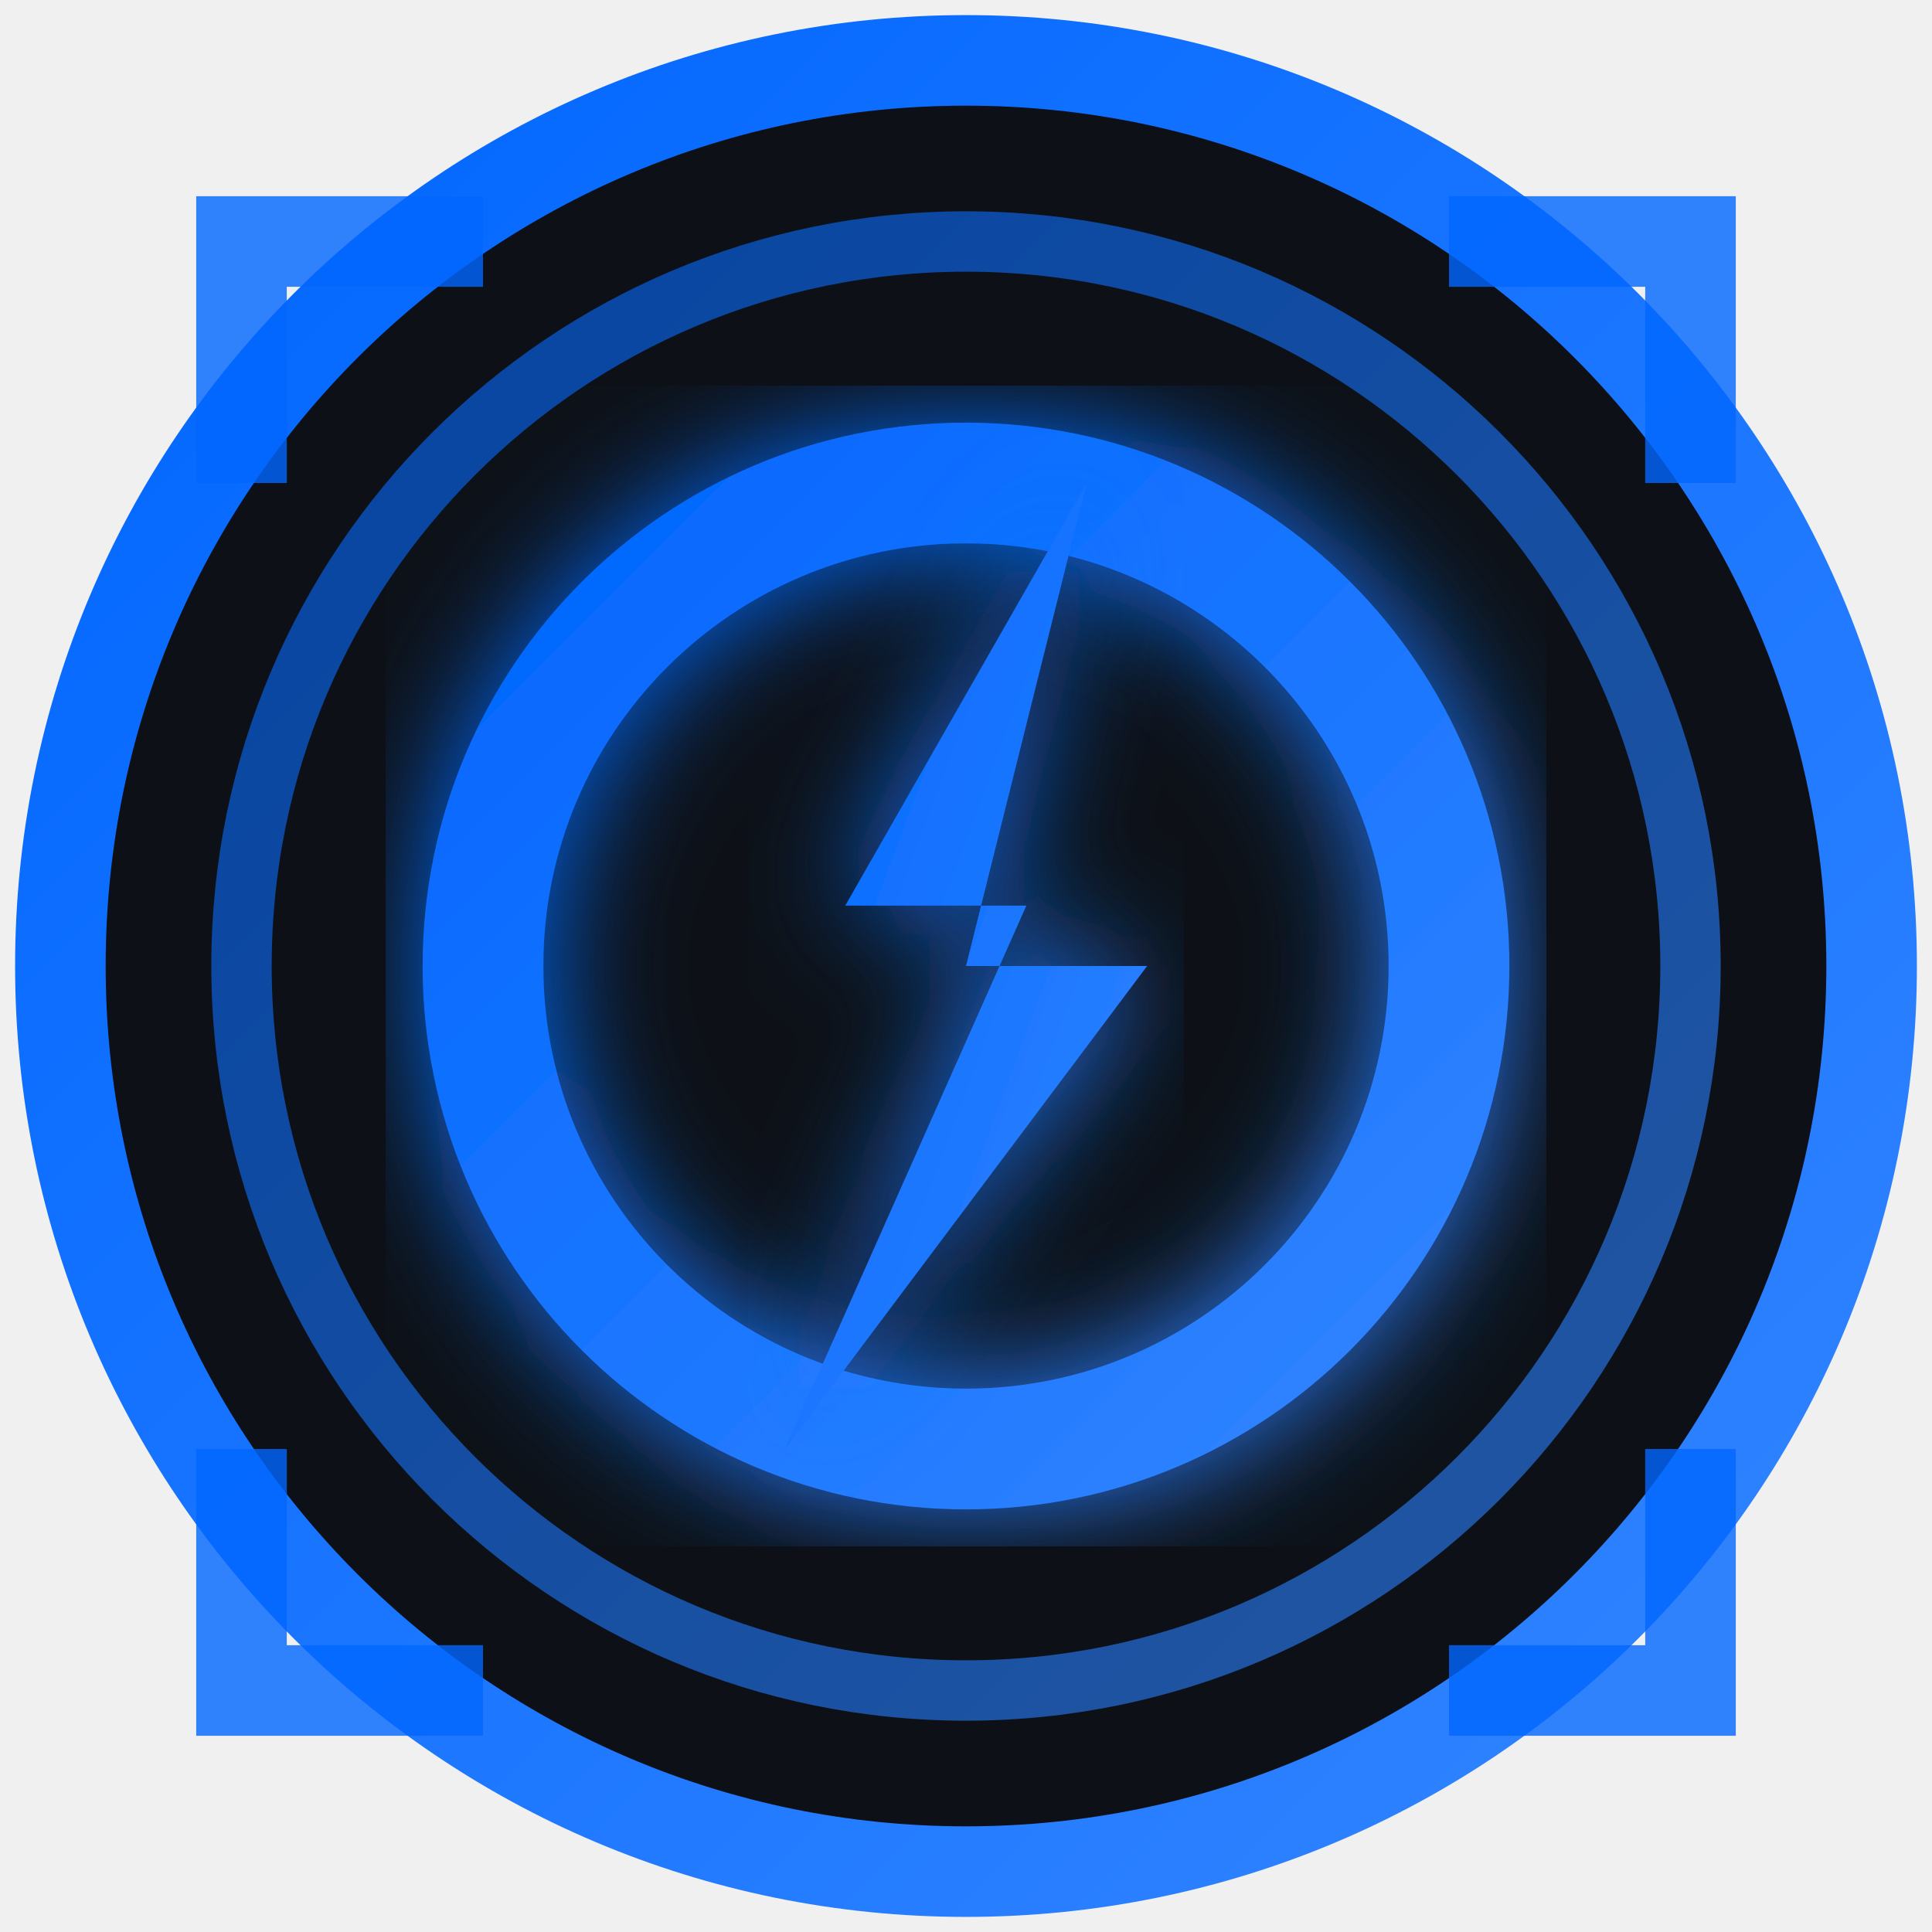
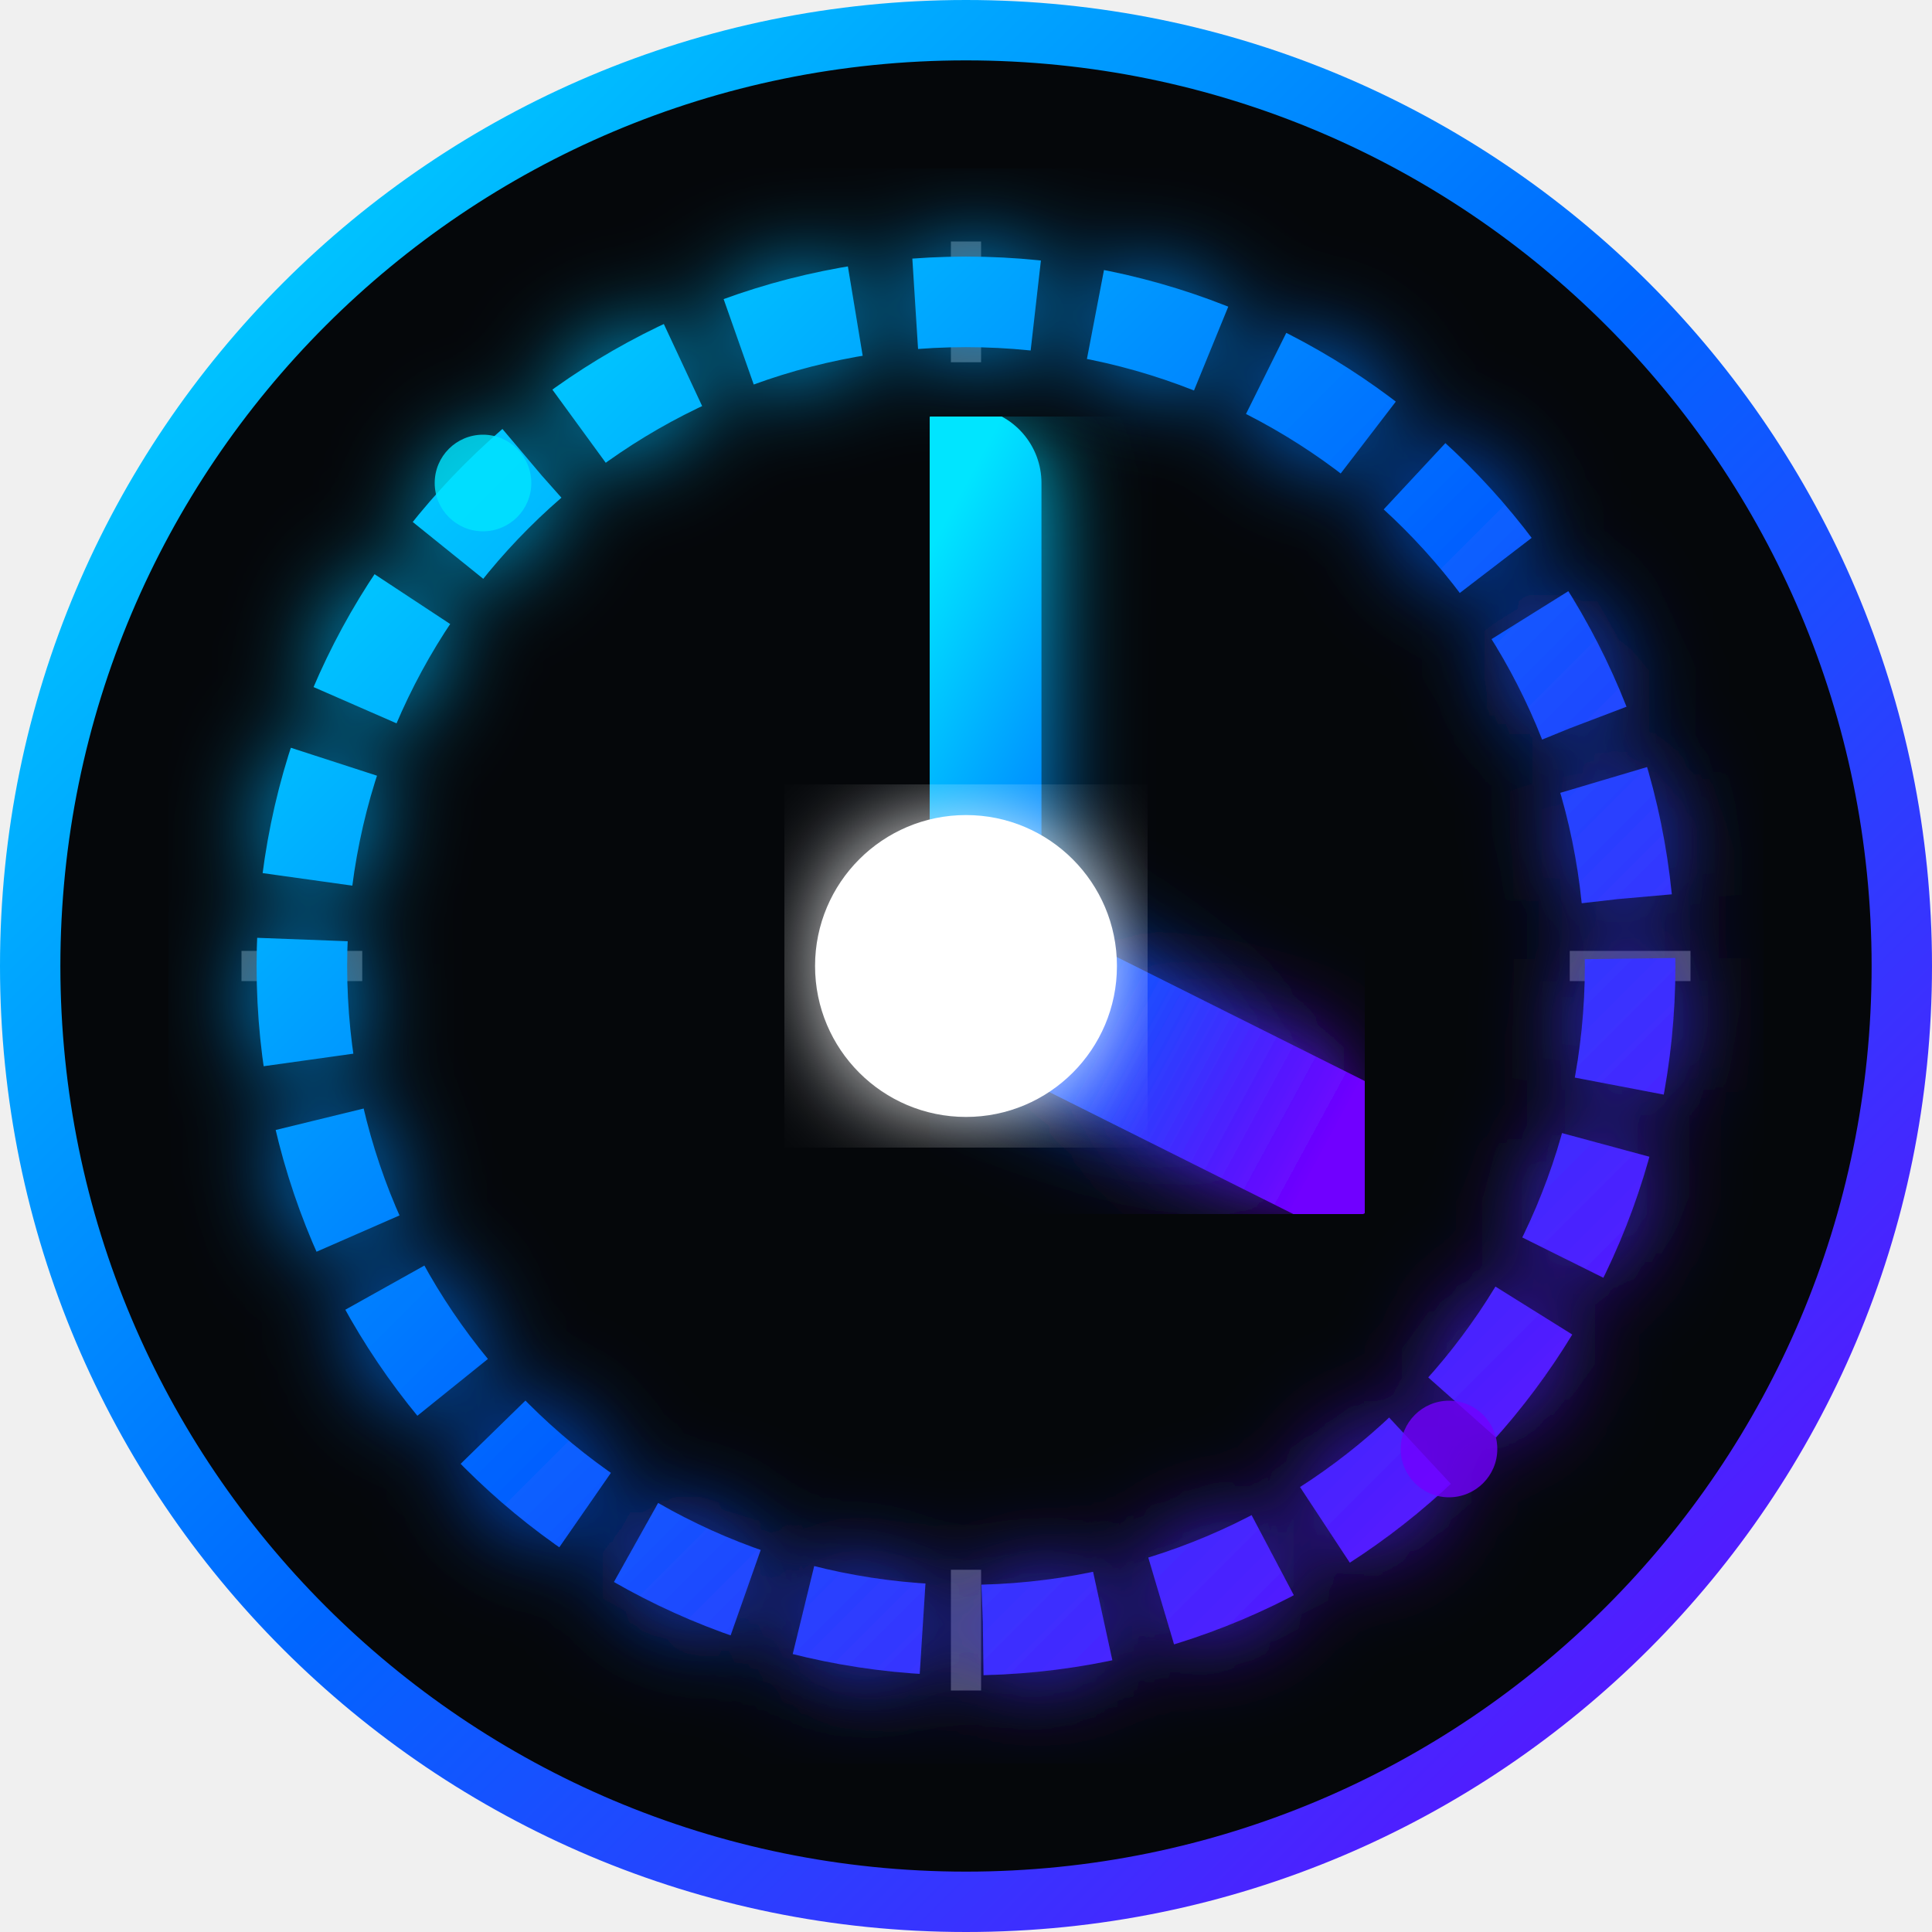
<svg xmlns="http://www.w3.org/2000/svg" viewBox="0 0 32 32">
  <defs>
    <linearGradient id="portalGradient" x1="0%" y1="0%" x2="100%" y2="100%">
-       <stop offset="0%" style="stop-color:#0066FF;stop-opacity:1" />
-       <stop offset="100%" style="stop-color:#3385FF;stop-opacity:1" />
+       <stop offset="0%" style="stop-color:#00e5ff;stop-opacity:1" />
+       <stop offset="50%" style="stop-color:#0066ff;stop-opacity:1" />
+       <stop offset="100%" style="stop-color:#7000ff;stop-opacity:1" />
    </linearGradient>
    <filter id="glow">
-       <feGaussianBlur stdDeviation="1" result="coloredBlur" />
+       <feGaussianBlur stdDeviation="0.8" result="coloredBlur" />
      <feMerge>
        <feMergeNode in="coloredBlur" />
        <feMergeNode in="SourceGraphic" />
      </feMerge>
    </filter>
  </defs>
-   <circle cx="16" cy="16" r="15" fill="#0d1117" stroke="url(#portalGradient)" stroke-width="1.5" />
-   <circle cx="16" cy="16" r="12" fill="none" stroke="url(#portalGradient)" stroke-width="1" opacity="0.6" />
-   <circle cx="16" cy="16" r="8" fill="none" stroke="url(#portalGradient)" stroke-width="2" filter="url(#glow)" />
-   <path d="M18 8 L14 15 L17 15 L13 24 L19 16 L16 16 Z" fill="url(#portalGradient)" filter="url(#glow)" />
-   <path d="M4 8 L4 4 L8 4" fill="none" stroke="#0066FF" stroke-width="1.5" opacity="0.8" />
-   <path d="M24 4 L28 4 L28 8" fill="none" stroke="#0066FF" stroke-width="1.5" opacity="0.8" />
-   <path d="M28 24 L28 28 L24 28" fill="none" stroke="#0066FF" stroke-width="1.5" opacity="0.8" />
-   <path d="M8 28 L4 28 L4 24" fill="none" stroke="#0066FF" stroke-width="1.5" opacity="0.8" />
+   <circle cx="16" cy="16" r="15.5" fill="#05070a" stroke="url(#portalGradient)" stroke-width="1" />
+   <g stroke="#ffffff" stroke-width="0.5" opacity="0.3">
+     <line x1="16" y1="4" x2="16" y2="6" />
+     <line x1="28" y1="16" x2="26" y2="16" />
+     <line x1="16" y1="28" x2="16" y2="26" />
+     <line x1="4" y1="16" x2="6" y2="16" />
+   </g>
+   <circle cx="16" cy="16" r="11" fill="none" stroke="url(#portalGradient)" stroke-width="1.5" stroke-dasharray="2 1" filter="url(#glow)">
+     <animateTransform attributeName="transform" type="rotate" from="0 16 16" to="360 16 16" dur="10s" repeatCount="indefinite" />
+   </circle>
+   <path d="M16 8 L16 16 L22 19" fill="none" stroke="url(#portalGradient)" stroke-width="2.5" stroke-linecap="round" filter="url(#glow)" />
+   <circle cx="16" cy="16" r="2.5" fill="#ffffff" filter="url(#glow)" />
+   <circle cx="8" cy="8" r="0.8" fill="#00e5ff" opacity="0.8">
+     <animate attributeName="opacity" values="0.8;0.2;0.8" dur="2s" repeatCount="indefinite" />
+   </circle>
+   <circle cx="24" cy="24" r="0.8" fill="#7000ff" opacity="0.8">
+     <animate attributeName="opacity" values="0.8;0.2;0.8" dur="2.5s" repeatCount="indefinite" />
+   </circle>
</svg>
